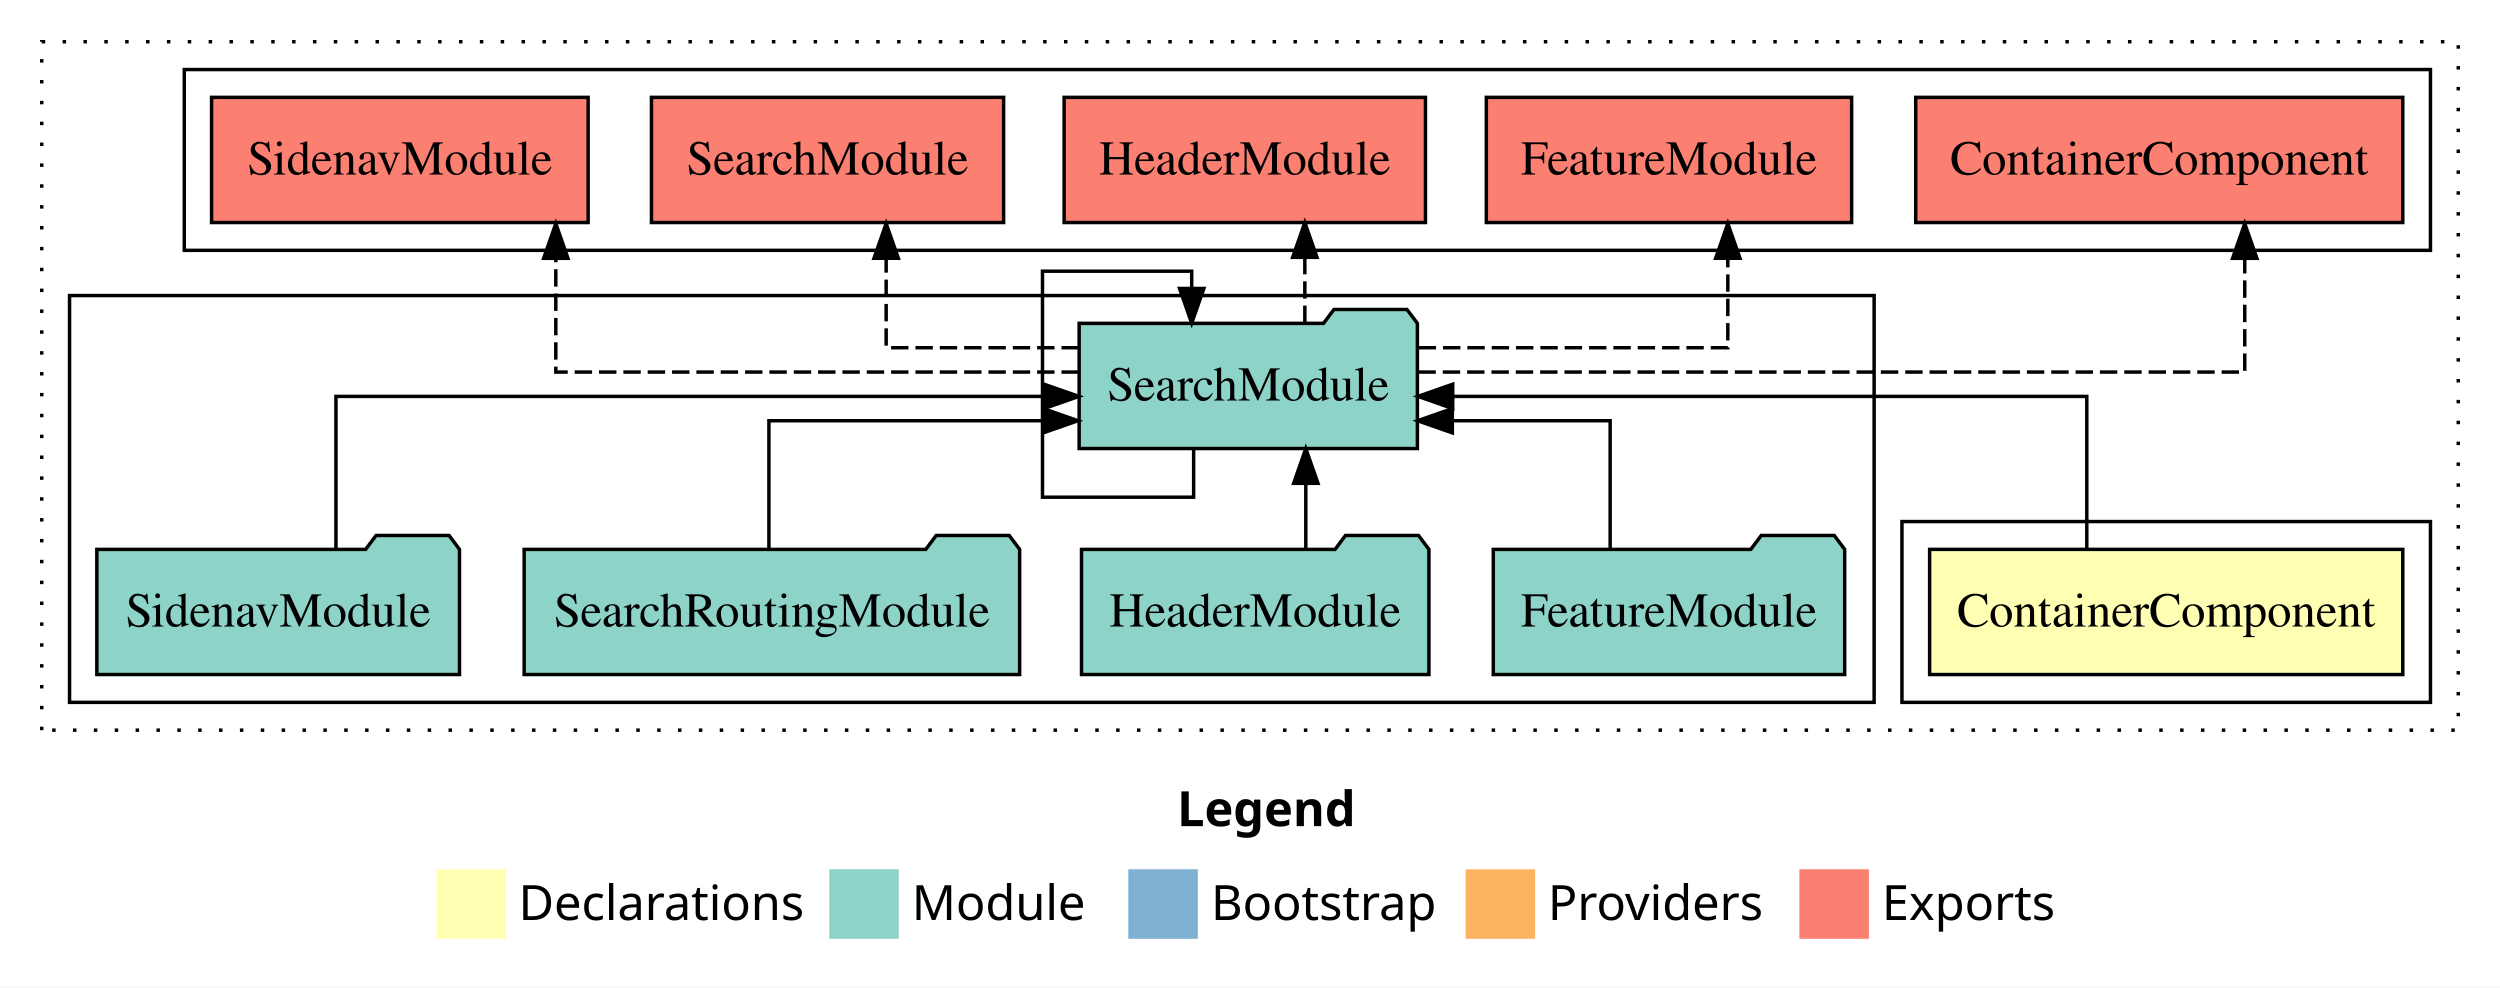
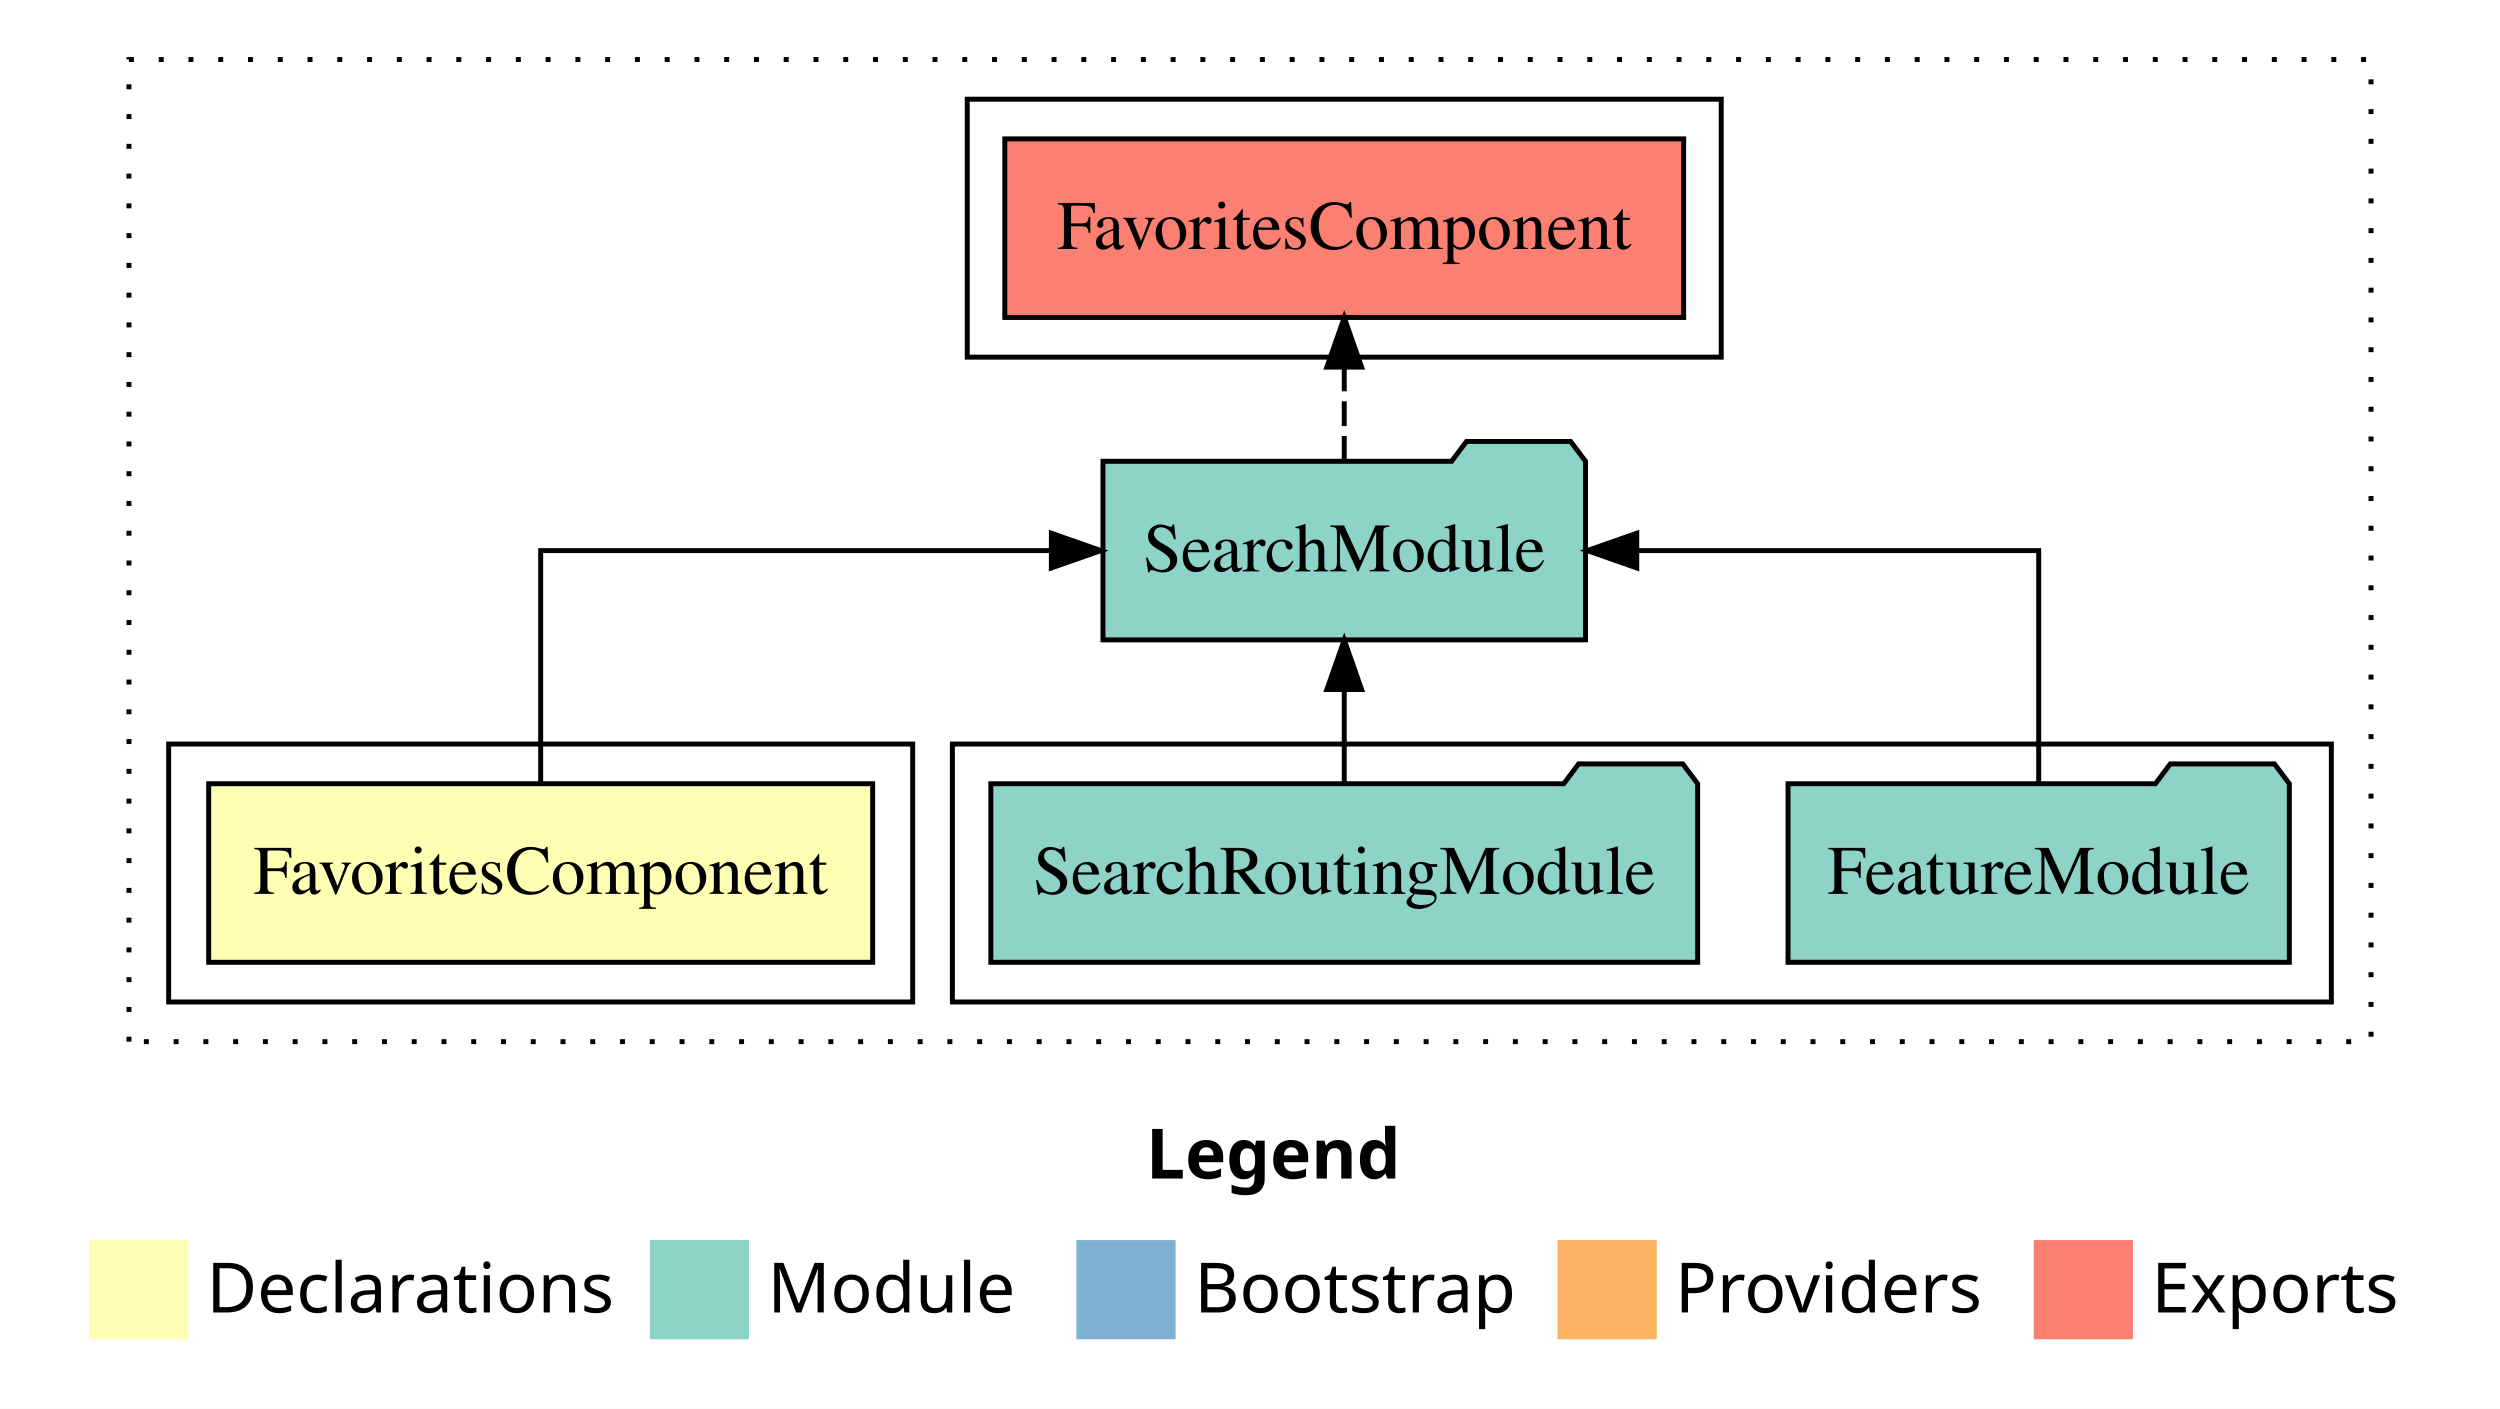
- <svg xmlns="http://www.w3.org/2000/svg" width="719pt" height="284pt" viewBox="0.00 0.00 719.00 284.00">
+ <svg xmlns="http://www.w3.org/2000/svg" width="504pt" height="284pt" viewBox="0.00 0.00 504.00 284.00">
  <g id="graph0" class="graph" transform="scale(1 1) rotate(0) translate(4 280)">
-     <polygon fill="white" stroke="transparent" points="-4,4 -4,-280 715,-280 715,4 -4,4" />
-     <text text-anchor="start" x="334.51" y="-42.4" font-family="sans-serif" font-weight="bold" font-size="14.00">Legend</text>
-     <polygon fill="#ffffb3" stroke="transparent" points="121.5,-10 121.5,-30 141.5,-30 141.5,-10 121.5,-10" />
-     <text text-anchor="start" x="145.13" y="-15.4" font-family="sans-serif" font-size="14.00">  Declarations</text>
-     <polygon fill="#8dd3c7" stroke="transparent" points="234.5,-10 234.5,-30 254.5,-30 254.5,-10 234.5,-10" />
-     <text text-anchor="start" x="258.23" y="-15.4" font-family="sans-serif" font-size="14.00">  Module</text>
-     <polygon fill="#80b1d3" stroke="transparent" points="320.5,-10 320.5,-30 340.5,-30 340.5,-10 320.5,-10" />
-     <text text-anchor="start" x="344.28" y="-15.4" font-family="sans-serif" font-size="14.00">  Bootstrap</text>
-     <polygon fill="#fdb462" stroke="transparent" points="417.5,-10 417.5,-30 437.5,-30 437.5,-10 417.5,-10" />
-     <text text-anchor="start" x="441.17" y="-15.4" font-family="sans-serif" font-size="14.00">  Providers</text>
-     <polygon fill="#fb8072" stroke="transparent" points="513.5,-10 513.5,-30 533.5,-30 533.5,-10 513.5,-10" />
-     <text text-anchor="start" x="537.23" y="-15.4" font-family="sans-serif" font-size="14.00">  Exports</text>
+     <polygon fill="white" stroke="transparent" points="-4,4 -4,-280 500,-280 500,4 -4,4" />
+     <text text-anchor="start" x="227.01" y="-42.4" font-family="sans-serif" font-weight="bold" font-size="14.00">Legend</text>
+     <polygon fill="#ffffb3" stroke="transparent" points="14,-10 14,-30 34,-30 34,-10 14,-10" />
+     <text text-anchor="start" x="37.63" y="-15.4" font-family="sans-serif" font-size="14.00">  Declarations</text>
+     <polygon fill="#8dd3c7" stroke="transparent" points="127,-10 127,-30 147,-30 147,-10 127,-10" />
+     <text text-anchor="start" x="150.73" y="-15.4" font-family="sans-serif" font-size="14.00">  Module</text>
+     <polygon fill="#80b1d3" stroke="transparent" points="213,-10 213,-30 233,-30 233,-10 213,-10" />
+     <text text-anchor="start" x="236.78" y="-15.4" font-family="sans-serif" font-size="14.00">  Bootstrap</text>
+     <polygon fill="#fdb462" stroke="transparent" points="310,-10 310,-30 330,-30 330,-10 310,-10" />
+     <text text-anchor="start" x="333.67" y="-15.4" font-family="sans-serif" font-size="14.00">  Providers</text>
+     <polygon fill="#fb8072" stroke="transparent" points="406,-10 406,-30 426,-30 426,-10 406,-10" />
+     <text text-anchor="start" x="429.73" y="-15.4" font-family="sans-serif" font-size="14.00">  Exports</text>
    <g id="clust1" class="cluster">
-       <polygon fill="none" stroke="black" stroke-dasharray="1,5" points="8,-70 8,-268 703,-268 703,-70 8,-70" />
+       <polygon fill="none" stroke="black" stroke-dasharray="1,5" points="22,-70 22,-268 474,-268 474,-70 22,-70" />
+     </g>
+     <g id="clust5" class="cluster">
+       <polygon fill="none" stroke="black" points="191,-208 191,-260 343,-260 343,-208 191,-208" />
+     </g>
+     <g id="clust4" class="cluster">
+       <polygon fill="none" stroke="black" points="188,-78 188,-130 466,-130 466,-78 188,-78" />
    </g>
    <g id="clust2" class="cluster">
-       <polygon fill="none" stroke="black" points="543,-78 543,-130 695,-130 695,-78 543,-78" />
-     </g>
-     <g id="clust4" class="cluster">
-       <polygon fill="none" stroke="black" points="16,-78 16,-195 535,-195 535,-78 16,-78" />
-     </g>
-     <g id="clust5" class="cluster">
-       <polygon fill="none" stroke="black" points="49,-208 49,-260 695,-260 695,-208 49,-208" />
+       <polygon fill="none" stroke="black" points="30,-78 30,-130 180,-130 180,-78 30,-78" />
    </g>
    <g id="node1" class="node">
-       <polygon fill="#ffffb3" stroke="black" points="687.04,-122 550.96,-122 550.96,-86 687.04,-86 687.04,-122" />
-       <text text-anchor="middle" x="619" y="-99.8" font-family="Times,serif" font-size="14.00">ContainerComponent</text>
+       <polygon fill="#ffffb3" stroke="black" points="171.93,-122 38.07,-122 38.07,-86 171.93,-86 171.93,-122" />
+       <text text-anchor="middle" x="105" y="-99.8" font-family="Times,serif" font-size="14.00">FavoritesComponent</text>
    </g>
    <g id="node2" class="node">
-       <polygon fill="#8dd3c7" stroke="black" points="403.64,-187 400.64,-191 379.64,-191 376.64,-187 306.36,-187 306.36,-151 403.64,-151 403.64,-187" />
-       <text text-anchor="middle" x="355" y="-164.8" font-family="Times,serif" font-size="14.00">SearchModule</text>
+       <polygon fill="#8dd3c7" stroke="black" points="315.64,-187 312.64,-191 291.64,-191 288.64,-187 218.36,-187 218.36,-151 315.64,-151 315.64,-187" />
+       <text text-anchor="middle" x="267" y="-164.8" font-family="Times,serif" font-size="14.00">SearchModule</text>
    </g>
    <g id="edge1" class="edge">
-       <path fill="none" stroke="black" d="M596.16,-122.27C596.16,-140.56 596.16,-166 596.16,-166 596.16,-166 413.8,-166 413.8,-166" />
-       <polygon fill="black" stroke="black" points="413.8,-162.5 403.8,-166 413.8,-169.5 413.8,-162.5" />
+       <path fill="none" stroke="black" d="M105,-122.11C105,-141.34 105,-169 105,-169 105,-169 207.96,-169 207.96,-169" />
+       <polygon fill="black" stroke="black" points="207.96,-172.5 217.96,-169 207.95,-165.5 207.96,-172.5" />
+     </g>
+     <g id="node5" class="node">
+       <polygon fill="#fb8072" stroke="black" points="335.43,-252 198.57,-252 198.57,-216 335.43,-216 335.43,-252" />
+       <text text-anchor="middle" x="267" y="-229.8" font-family="Times,serif" font-size="14.00">FavoritesComponent </text>
    </g>
    <g id="edge4" class="edge">
-       <path fill="none" stroke="black" d="M339.29,-150.76C339.29,-143.57 339.29,-137 339.29,-137 339.29,-137 295.82,-137 295.82,-137 295.82,-137 295.82,-202 295.82,-202 295.82,-202 338.73,-202 338.73,-202 338.73,-202 338.73,-197.04 338.73,-197.04" />
-       <polygon fill="black" stroke="black" points="342.23,-197.04 338.73,-187.04 335.23,-197.04 342.23,-197.04" />
-     </g>
-     <g id="node7" class="node">
-       <polygon fill="#fb8072" stroke="black" points="687.04,-252 546.96,-252 546.96,-216 687.04,-216 687.04,-252" />
-       <text text-anchor="middle" x="617" y="-229.8" font-family="Times,serif" font-size="14.00">ContainerComponent </text>
-     </g>
-     <g id="edge7" class="edge">
-       <path fill="none" stroke="black" stroke-dasharray="5,2" d="M403.94,-173C485.79,-173 641.59,-173 641.59,-173 641.59,-173 641.59,-205.7 641.59,-205.7" />
-       <polygon fill="black" stroke="black" points="638.09,-205.7 641.59,-215.7 645.09,-205.7 638.09,-205.7" />
-     </g>
-     <g id="node8" class="node">
-       <polygon fill="#fb8072" stroke="black" points="528.53,-252 423.47,-252 423.47,-216 528.53,-216 528.53,-252" />
-       <text text-anchor="middle" x="476" y="-229.8" font-family="Times,serif" font-size="14.00">FeatureModule </text>
-     </g>
-     <g id="edge8" class="edge">
-       <path fill="none" stroke="black" stroke-dasharray="5,2" d="M404.01,-180C443.66,-180 492.92,-180 492.92,-180 492.92,-180 492.92,-205.72 492.92,-205.72" />
-       <polygon fill="black" stroke="black" points="489.42,-205.72 492.92,-215.72 496.42,-205.72 489.42,-205.72" />
-     </g>
-     <g id="node9" class="node">
-       <polygon fill="#fb8072" stroke="black" points="405.96,-252 302.04,-252 302.04,-216 405.96,-216 405.96,-252" />
-       <text text-anchor="middle" x="354" y="-229.8" font-family="Times,serif" font-size="14.00">HeaderModule </text>
-     </g>
-     <g id="edge9" class="edge">
-       <path fill="none" stroke="black" stroke-dasharray="5,2" d="M371.27,-187.11C371.27,-187.11 371.27,-205.99 371.27,-205.99" />
-       <polygon fill="black" stroke="black" points="367.77,-205.99 371.27,-215.99 374.77,-205.99 367.77,-205.99" />
-     </g>
-     <g id="node10" class="node">
-       <polygon fill="#fb8072" stroke="black" points="284.64,-252 183.36,-252 183.36,-216 284.64,-216 284.64,-252" />
-       <text text-anchor="middle" x="234" y="-229.8" font-family="Times,serif" font-size="14.00">SearchModule </text>
-     </g>
-     <g id="edge10" class="edge">
-       <path fill="none" stroke="black" stroke-dasharray="5,2" d="M306.28,-180C279.18,-180 250.86,-180 250.86,-180 250.86,-180 250.86,-205.72 250.86,-205.72" />
-       <polygon fill="black" stroke="black" points="247.36,-205.72 250.86,-215.72 254.36,-205.72 247.36,-205.72" />
-     </g>
-     <g id="node11" class="node">
-       <polygon fill="#fb8072" stroke="black" points="165.15,-252 56.85,-252 56.85,-216 165.15,-216 165.15,-252" />
-       <text text-anchor="middle" x="111" y="-229.8" font-family="Times,serif" font-size="14.00">SidenavModule </text>
-     </g>
-     <g id="edge11" class="edge">
-       <path fill="none" stroke="black" stroke-dasharray="5,2" d="M306.28,-173C247.32,-173 155.85,-173 155.85,-173 155.85,-173 155.85,-205.7 155.85,-205.7" />
-       <polygon fill="black" stroke="black" points="152.35,-205.7 155.85,-215.7 159.35,-205.7 152.35,-205.7" />
+       <path fill="none" stroke="black" stroke-dasharray="5,2" d="M267,-187.11C267,-187.11 267,-205.99 267,-205.99" />
+       <polygon fill="black" stroke="black" points="263.5,-205.99 267,-215.99 270.5,-205.99 263.5,-205.99" />
    </g>
    <g id="node3" class="node">
-       <polygon fill="#8dd3c7" stroke="black" points="526.53,-122 523.53,-126 502.53,-126 499.53,-122 425.47,-122 425.47,-86 526.53,-86 526.53,-122" />
-       <text text-anchor="middle" x="476" y="-99.8" font-family="Times,serif" font-size="14.00">FeatureModule</text>
+       <polygon fill="#8dd3c7" stroke="black" points="457.53,-122 454.53,-126 433.53,-126 430.53,-122 356.47,-122 356.47,-86 457.53,-86 457.53,-122" />
+       <text text-anchor="middle" x="407" y="-99.8" font-family="Times,serif" font-size="14.00">FeatureModule</text>
    </g>
    <g id="edge2" class="edge">
-       <path fill="none" stroke="black" d="M459.08,-122.01C459.08,-138.05 459.08,-159 459.08,-159 459.08,-159 413.69,-159 413.69,-159" />
-       <polygon fill="black" stroke="black" points="413.69,-155.5 403.69,-159 413.69,-162.5 413.69,-155.5" />
+       <path fill="none" stroke="black" d="M407,-122.11C407,-141.34 407,-169 407,-169 407,-169 325.97,-169 325.97,-169" />
+       <polygon fill="black" stroke="black" points="325.97,-165.5 315.97,-169 325.97,-172.5 325.97,-165.5" />
    </g>
    <g id="node4" class="node">
-       <polygon fill="#8dd3c7" stroke="black" points="406.96,-122 403.96,-126 382.96,-126 379.96,-122 307.04,-122 307.04,-86 406.96,-86 406.96,-122" />
-       <text text-anchor="middle" x="357" y="-99.8" font-family="Times,serif" font-size="14.00">HeaderModule</text>
+       <polygon fill="#8dd3c7" stroke="black" points="338.25,-122 335.25,-126 314.25,-126 311.25,-122 195.75,-122 195.75,-86 338.25,-86 338.25,-122" />
+       <text text-anchor="middle" x="267" y="-99.8" font-family="Times,serif" font-size="14.00">SearchRoutingModule</text>
    </g>
    <g id="edge3" class="edge">
-       <path fill="none" stroke="black" d="M371.55,-122.11C371.55,-122.11 371.55,-140.99 371.55,-140.99" />
-       <polygon fill="black" stroke="black" points="368.05,-140.99 371.55,-150.99 375.05,-140.99 368.05,-140.99" />
-     </g>
-     <g id="node5" class="node">
-       <polygon fill="#8dd3c7" stroke="black" points="289.25,-122 286.25,-126 265.25,-126 262.25,-122 146.75,-122 146.75,-86 289.25,-86 289.25,-122" />
-       <text text-anchor="middle" x="218" y="-99.8" font-family="Times,serif" font-size="14.00">SearchRoutingModule</text>
-     </g>
-     <g id="edge5" class="edge">
-       <path fill="none" stroke="black" d="M217.14,-122.01C217.14,-138.05 217.14,-159 217.14,-159 217.14,-159 296.01,-159 296.01,-159" />
-       <polygon fill="black" stroke="black" points="296.01,-162.5 306.01,-159 296.01,-155.5 296.01,-162.5" />
-     </g>
-     <g id="node6" class="node">
-       <polygon fill="#8dd3c7" stroke="black" points="128.15,-122 125.15,-126 104.15,-126 101.15,-122 23.85,-122 23.85,-86 128.15,-86 128.15,-122" />
-       <text text-anchor="middle" x="76" y="-99.8" font-family="Times,serif" font-size="14.00">SidenavModule</text>
-     </g>
-     <g id="edge6" class="edge">
-       <path fill="none" stroke="black" d="M92.62,-122.27C92.62,-140.56 92.62,-166 92.62,-166 92.62,-166 296.26,-166 296.26,-166" />
-       <polygon fill="black" stroke="black" points="296.26,-169.5 306.26,-166 296.26,-162.5 296.26,-169.5" />
+       <path fill="none" stroke="black" d="M267,-122.11C267,-122.11 267,-140.99 267,-140.99" />
+       <polygon fill="black" stroke="black" points="263.5,-140.99 267,-150.99 270.5,-140.99 263.5,-140.99" />
    </g>
  </g>
</svg>
